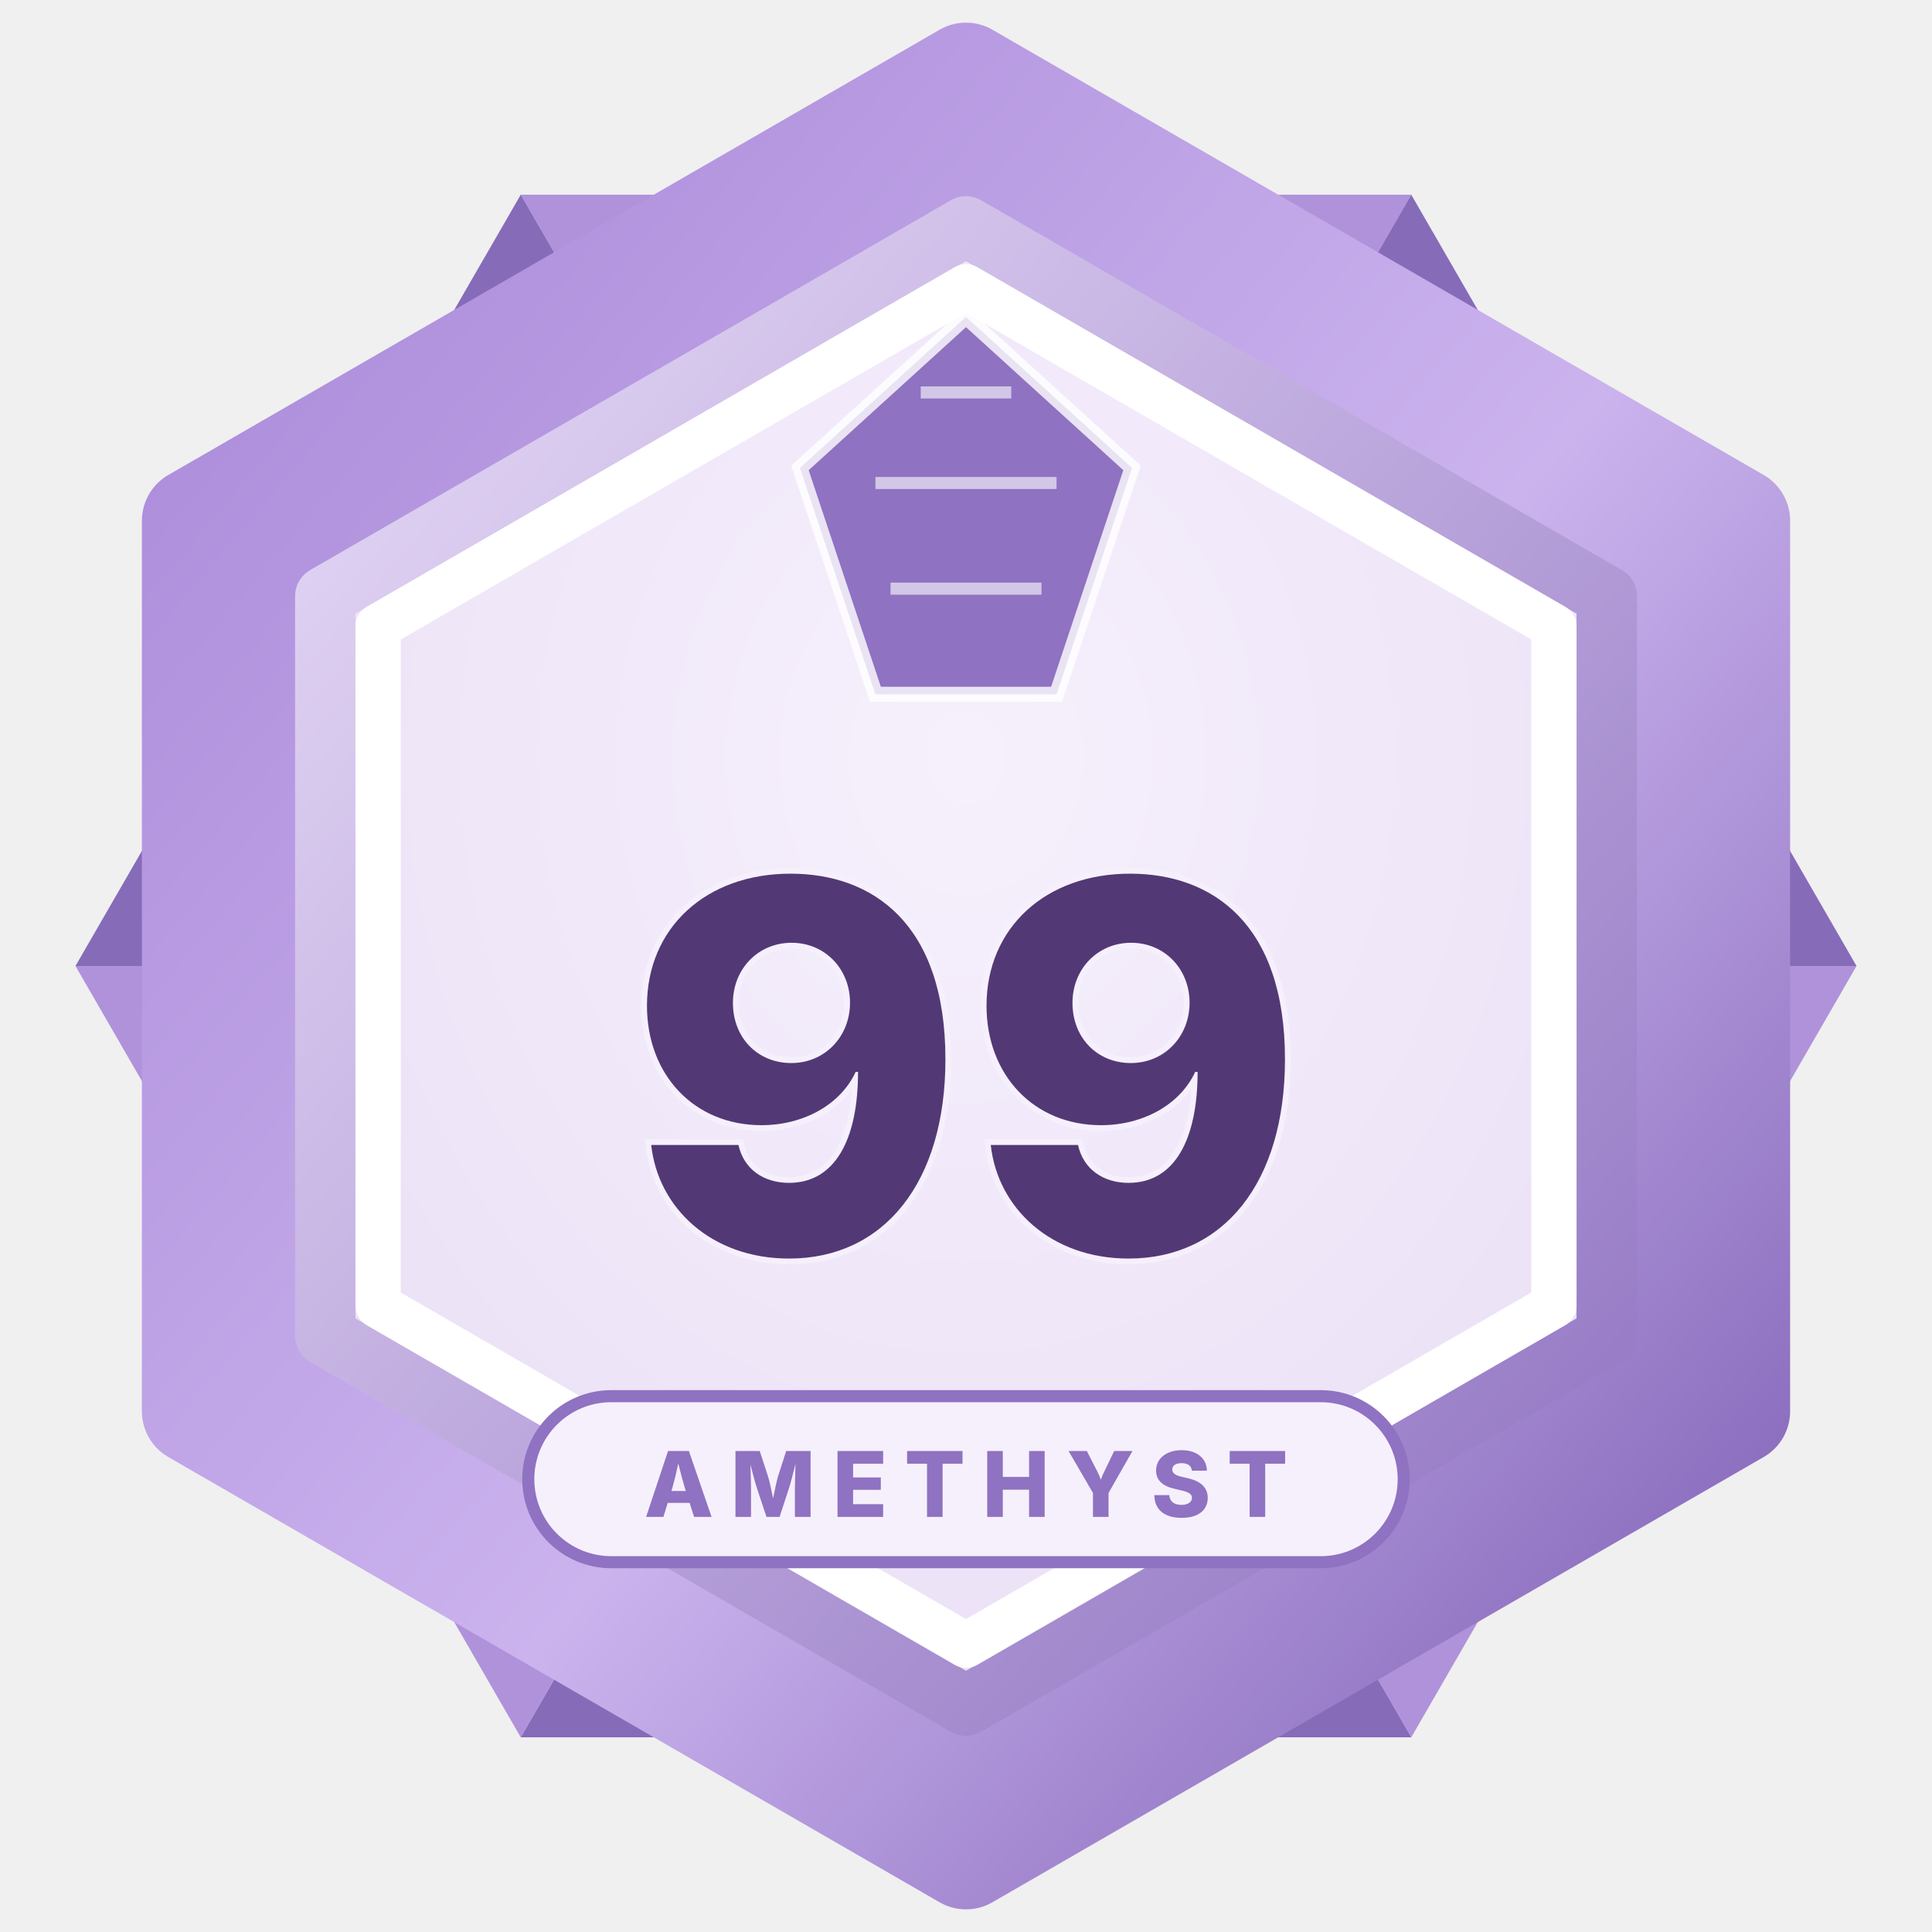
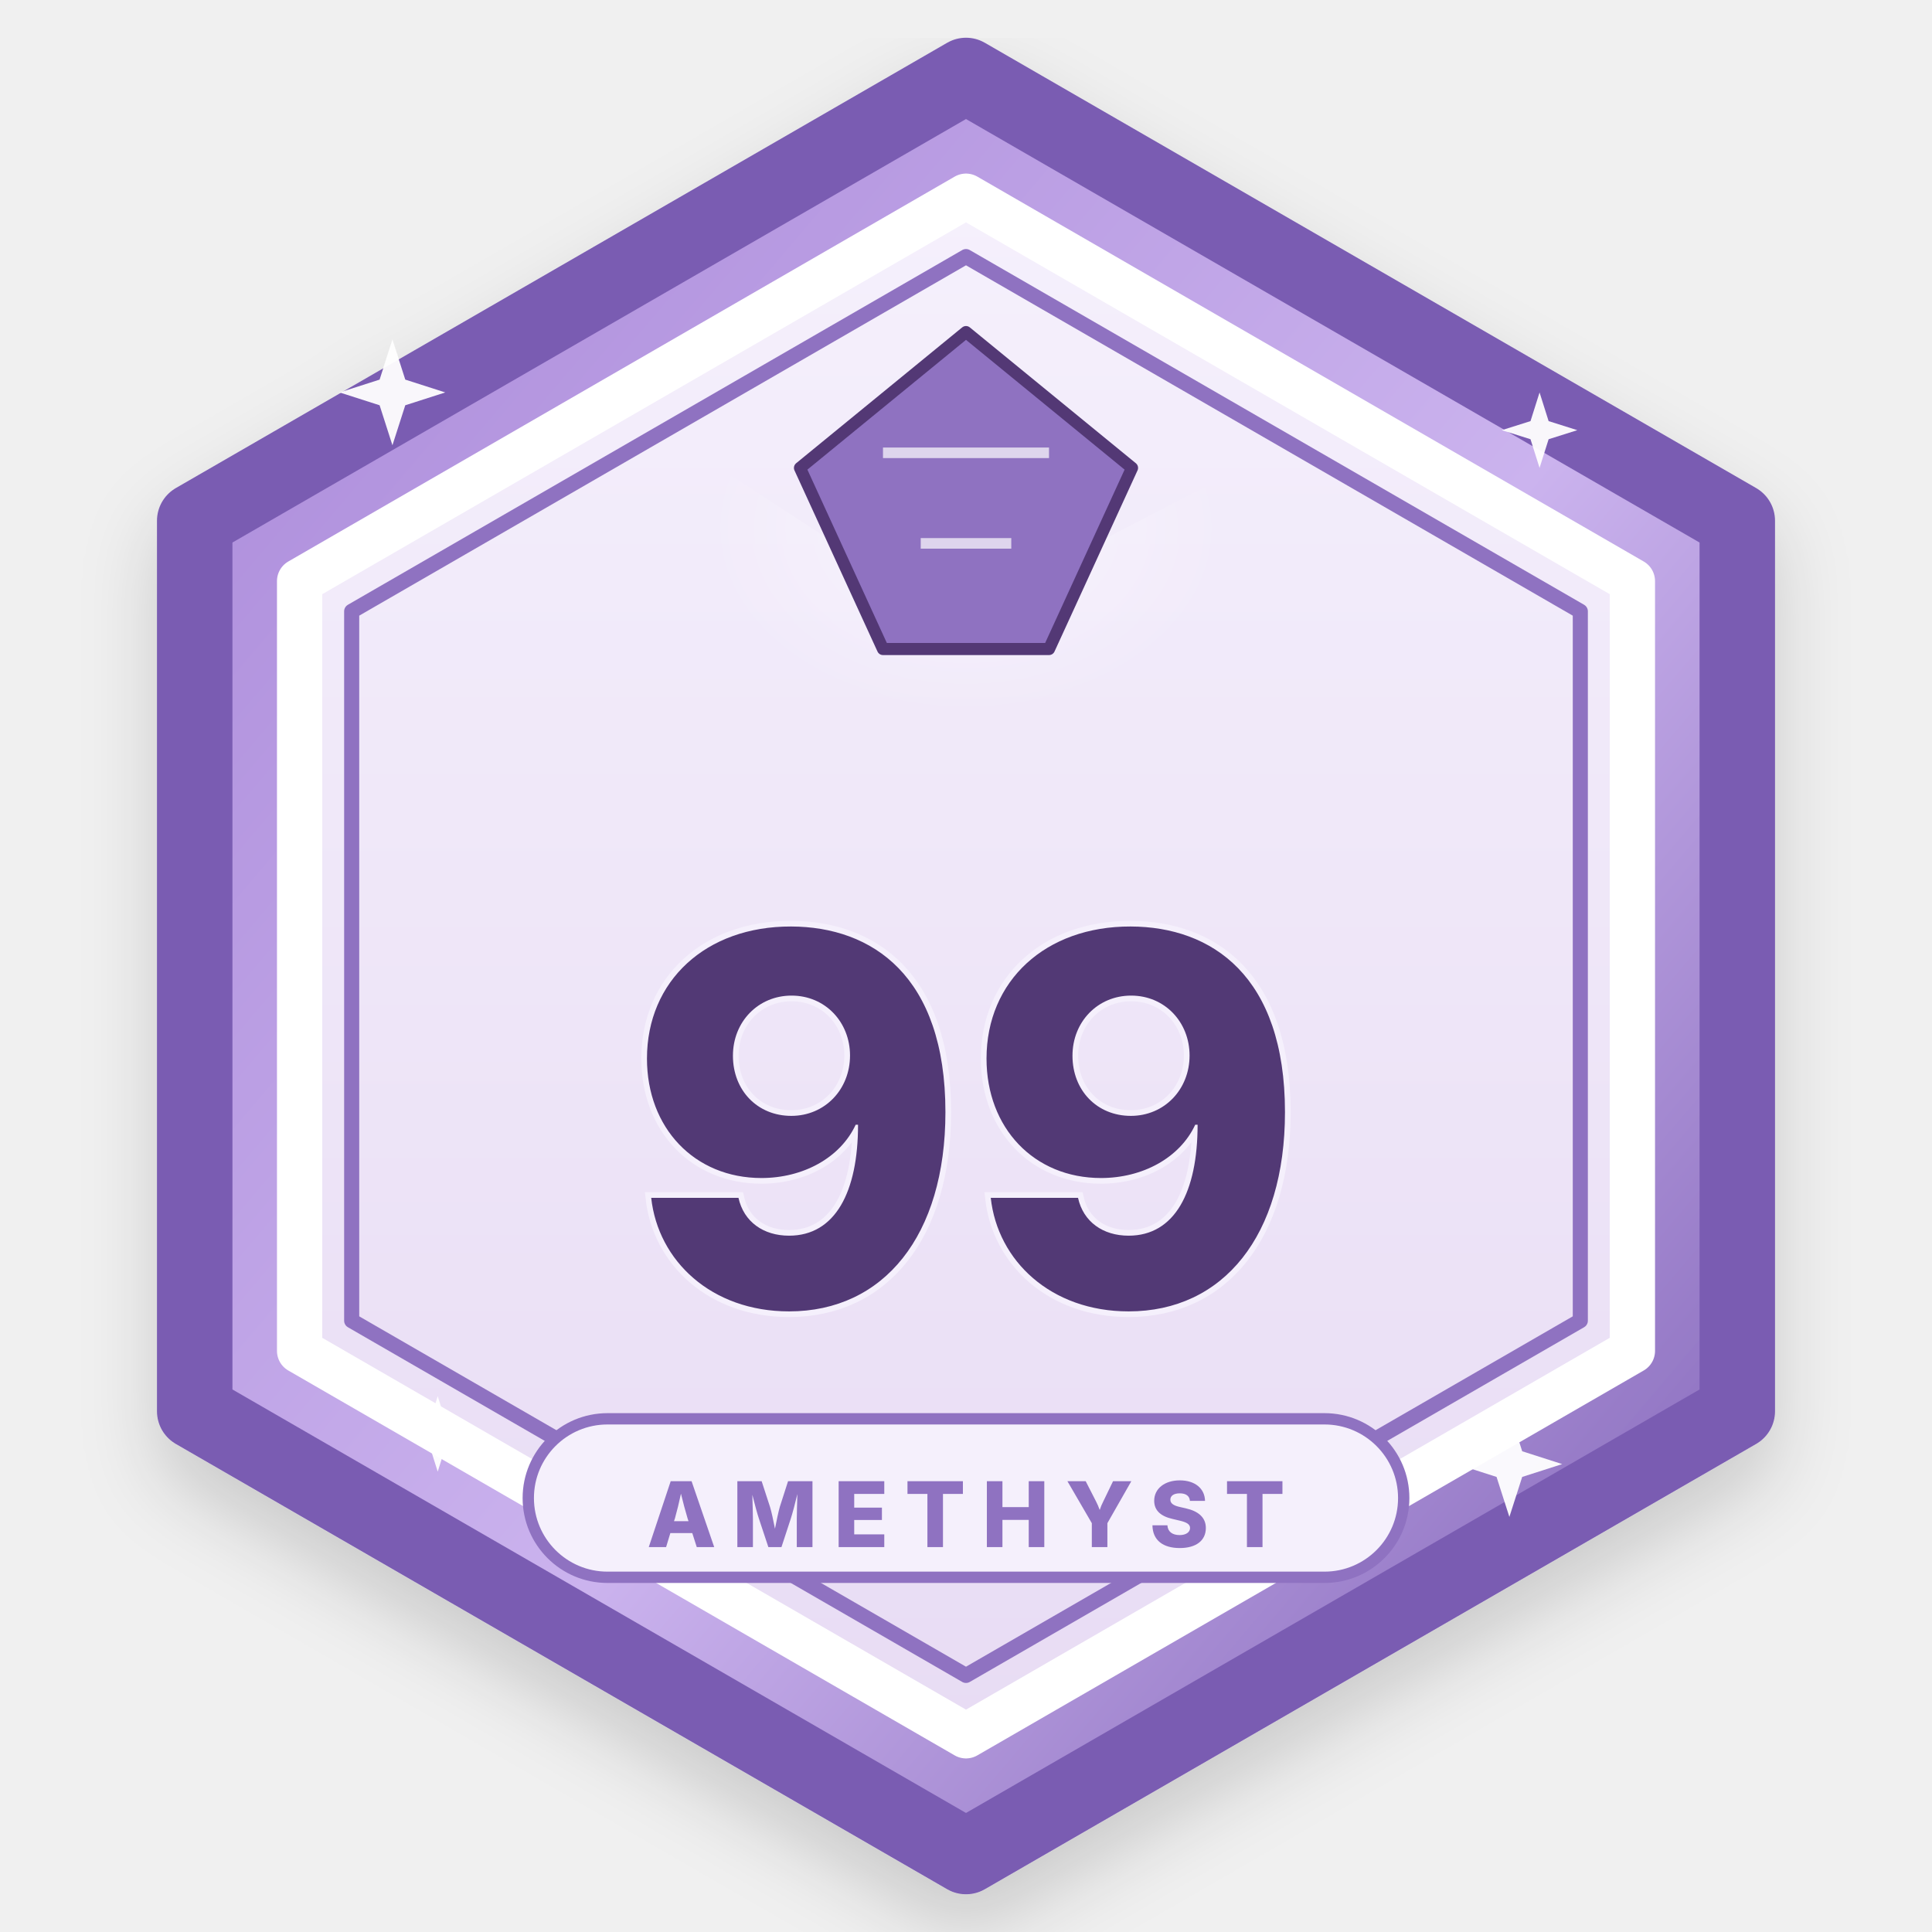
- <svg xmlns="http://www.w3.org/2000/svg" viewBox="0 0 256 256" width="256" height="256" role="img" aria-label="Hex Level 99">
+ <svg xmlns="http://www.w3.org/2000/svg" viewBox="0 0 256 256" width="256" height="256" role="img" aria-label="Level 99 badge">
  <defs>
    <linearGradient id="o" x1="0%" y1="0%" x2="100%" y2="100%">
      <stop offset="0%" stop-color="#a887d8" />
      <stop offset="55%" stop-color="#cbb3ee" />
      <stop offset="100%" stop-color="#7a5cb2" />
    </linearGradient>
-     <radialGradient id="i" cx="50%" cy="36%" r="80%">
-       <stop offset="0%" stop-color="#f6f0fc" />
-       <stop offset="100%" stop-color="#e9ddf5" />
+     <linearGradient id="i" x1="0%" y1="0%" x2="0%" y2="100%">
+       <stop offset="0%" stop-color="#f5f0fc" />
+       <stop offset="100%" stop-color="#e8dcf4" />
+     </linearGradient>
+     <radialGradient id="sheen" cx="50%" cy="26%" r="36%">
+       <stop offset="0%" stop-color="#ffffff" stop-opacity="0.85" />
+       <stop offset="100%" stop-color="#ffffff" stop-opacity="0" />
    </radialGradient>
-     <linearGradient id="r" x1="0%" y1="0%" x2="100%" y2="100%">
-       <stop offset="0%" stop-color="#e7dbf7" />
-       <stop offset="100%" stop-color="#8f72c1" />
-     </linearGradient>
+     <filter id="soft" x="-30%" y="-30%" width="160%" height="160%">
+       <feDropShadow dx="0" dy="5" stdDeviation="5" flood-color="#000000" flood-opacity="0.16" />
+     </filter>
  </defs>
-   <polygon points="69.0,25.8 187.0,25.8 177.0,43.1 79.0,43.1" fill="#a887d8" opacity="0.9" />
-   <polygon points="187.0,25.8 246.0,128.0 226.0,128.0 177.0,43.1" fill="#7a5cb2" opacity="0.9" />
-   <polygon points="246.0,128.0 187.0,230.2 177.0,212.9 226.0,128.0" fill="#a887d8" opacity="0.9" />
-   <polygon points="187.0,230.2 69.0,230.2 79.0,212.9 177.0,212.9" fill="#7a5cb2" opacity="0.9" />
-   <polygon points="69.0,230.2 10.0,128.0 30.0,128.0 79.0,212.9" fill="#a887d8" opacity="0.9" />
-   <polygon points="10.0,128.0 69.0,25.8 79.0,43.1 30.0,128.0" fill="#7a5cb2" opacity="0.9" />
-   <polygon points="128.0,10.0 230.2,69.0 230.2,187.0 128.0,246.0 25.8,187.0 25.8,69.0" fill="url(#o)" stroke="url(#o)" stroke-width="14" stroke-linejoin="round" />
-   <polygon points="128.0,30.0 212.9,79.0 212.9,177.0 128.0,226.0 43.1,177.0 43.1,79.0" fill="url(#i)" stroke="url(#r)" stroke-width="8" stroke-linejoin="round" />
-   <polygon points="128.0,38.0 205.9,83.0 205.9,173.0 128.0,218.0 50.1,173.0 50.1,83.0" fill="none" stroke="#ffffff" stroke-width="6" stroke-linejoin="round" />
-   <polygon points="128,42 150,62 140,92 116,92 106,62" fill="#8f72c1" stroke="#ffffff" stroke-width="2" stroke-opacity="0.8" />
-   <path d="M116 64 L140 64 M118 78 L138 78 M122 52 L134 52" stroke="#ffffff" stroke-width="1.6" stroke-opacity="0.6" />
-   <text x="128" y="166" text-anchor="middle" fill="#523975" font-family="Inter, Arial, sans-serif" font-size="68" font-weight="800" stroke="#f6f0fc" stroke-width="1.5" paint-order="stroke">99</text>
-   <rect x="70" y="185" width="116" height="22" rx="11" fill="#f6f0fc" stroke="#8f72c1" stroke-width="1.6" />
-   <text x="128" y="201" text-anchor="middle" fill="#8f72c1" font-family="Inter, Arial, sans-serif" font-size="12" font-weight="800" letter-spacing="2.2">AMETHYST</text>
+   <g filter="url(#soft)">
+     <polygon points="128.0,10.0 230.2,69.0 230.2,187.0 128.0,246.0 25.8,187.0 25.8,69.0" fill="url(#o)" stroke="#7a5cb2" stroke-width="10" stroke-linejoin="round" />
+     <polygon points="128.0,26.0 216.3,77.0 216.3,179.0 128.0,230.0 39.7,179.0 39.7,77.0" fill="url(#i)" stroke="#ffffff" stroke-width="6" stroke-linejoin="round" />
+     <polygon points="128.0,34.0 209.4,81.0 209.4,175.0 128.0,222.0 46.6,175.0 46.6,81.0" fill="none" stroke="#8f72c1" stroke-width="2" stroke-linejoin="round" />
+     <path d="M80 52 L126 82 L176 56 L176 121 Q128 98 80 121 Z" fill="url(#sheen)" opacity="0.5" />
+     <polygon points="128,44 150,62 139,86 117,86 106,62" fill="#8f72c1" stroke="#523975" stroke-width="1.6" stroke-linejoin="round" />
+     <path d="M117 60 L139 60 M122 72 L134 72" fill="none" stroke="#ffffff" stroke-width="1.4" stroke-opacity="0.7" />
+     <path d="M52.0 45.0 L53.7 50.3 L59.0 52.0 L53.7 53.7 L52.0 59.0 L50.3 53.7 L45.0 52.0 L50.3 50.3 Z" fill="#ffffff" opacity="0.95" />
+     <path d="M204.0 52.0 L205.2 55.8 L209.0 57.0 L205.2 58.2 L204.0 62.0 L202.8 58.2 L199.0 57.0 L202.8 55.8 Z" fill="#ffffff" opacity="0.95" />
+     <path d="M58.0 185.0 L59.2 188.8 L63.0 190.0 L59.2 191.2 L58.0 195.0 L56.8 191.2 L53.0 190.0 L56.8 188.8 Z" fill="#ffffff" opacity="0.95" />
+     <path d="M200.0 187.0 L201.7 192.3 L207.0 194.0 L201.7 195.7 L200.0 201.0 L198.3 195.7 L193.0 194.0 L198.3 192.3 Z" fill="#ffffff" opacity="0.95" />
+   </g>
+   <text x="128" y="173" text-anchor="middle" fill="#523975" font-family="Inter, Arial, sans-serif" font-size="68" font-weight="800" stroke="#f5f0fc" stroke-width="1.5" paint-order="stroke">99</text>
+   <rect x="70" y="188" width="116" height="21" rx="10.5" fill="#f5f0fc" stroke="#8f72c1" stroke-width="1.5" />
+   <text x="128" y="205" text-anchor="middle" fill="#8f72c1" font-family="Inter, Arial, sans-serif" font-size="12" font-weight="800" letter-spacing="2.1">AMETHYST</text>
</svg>
